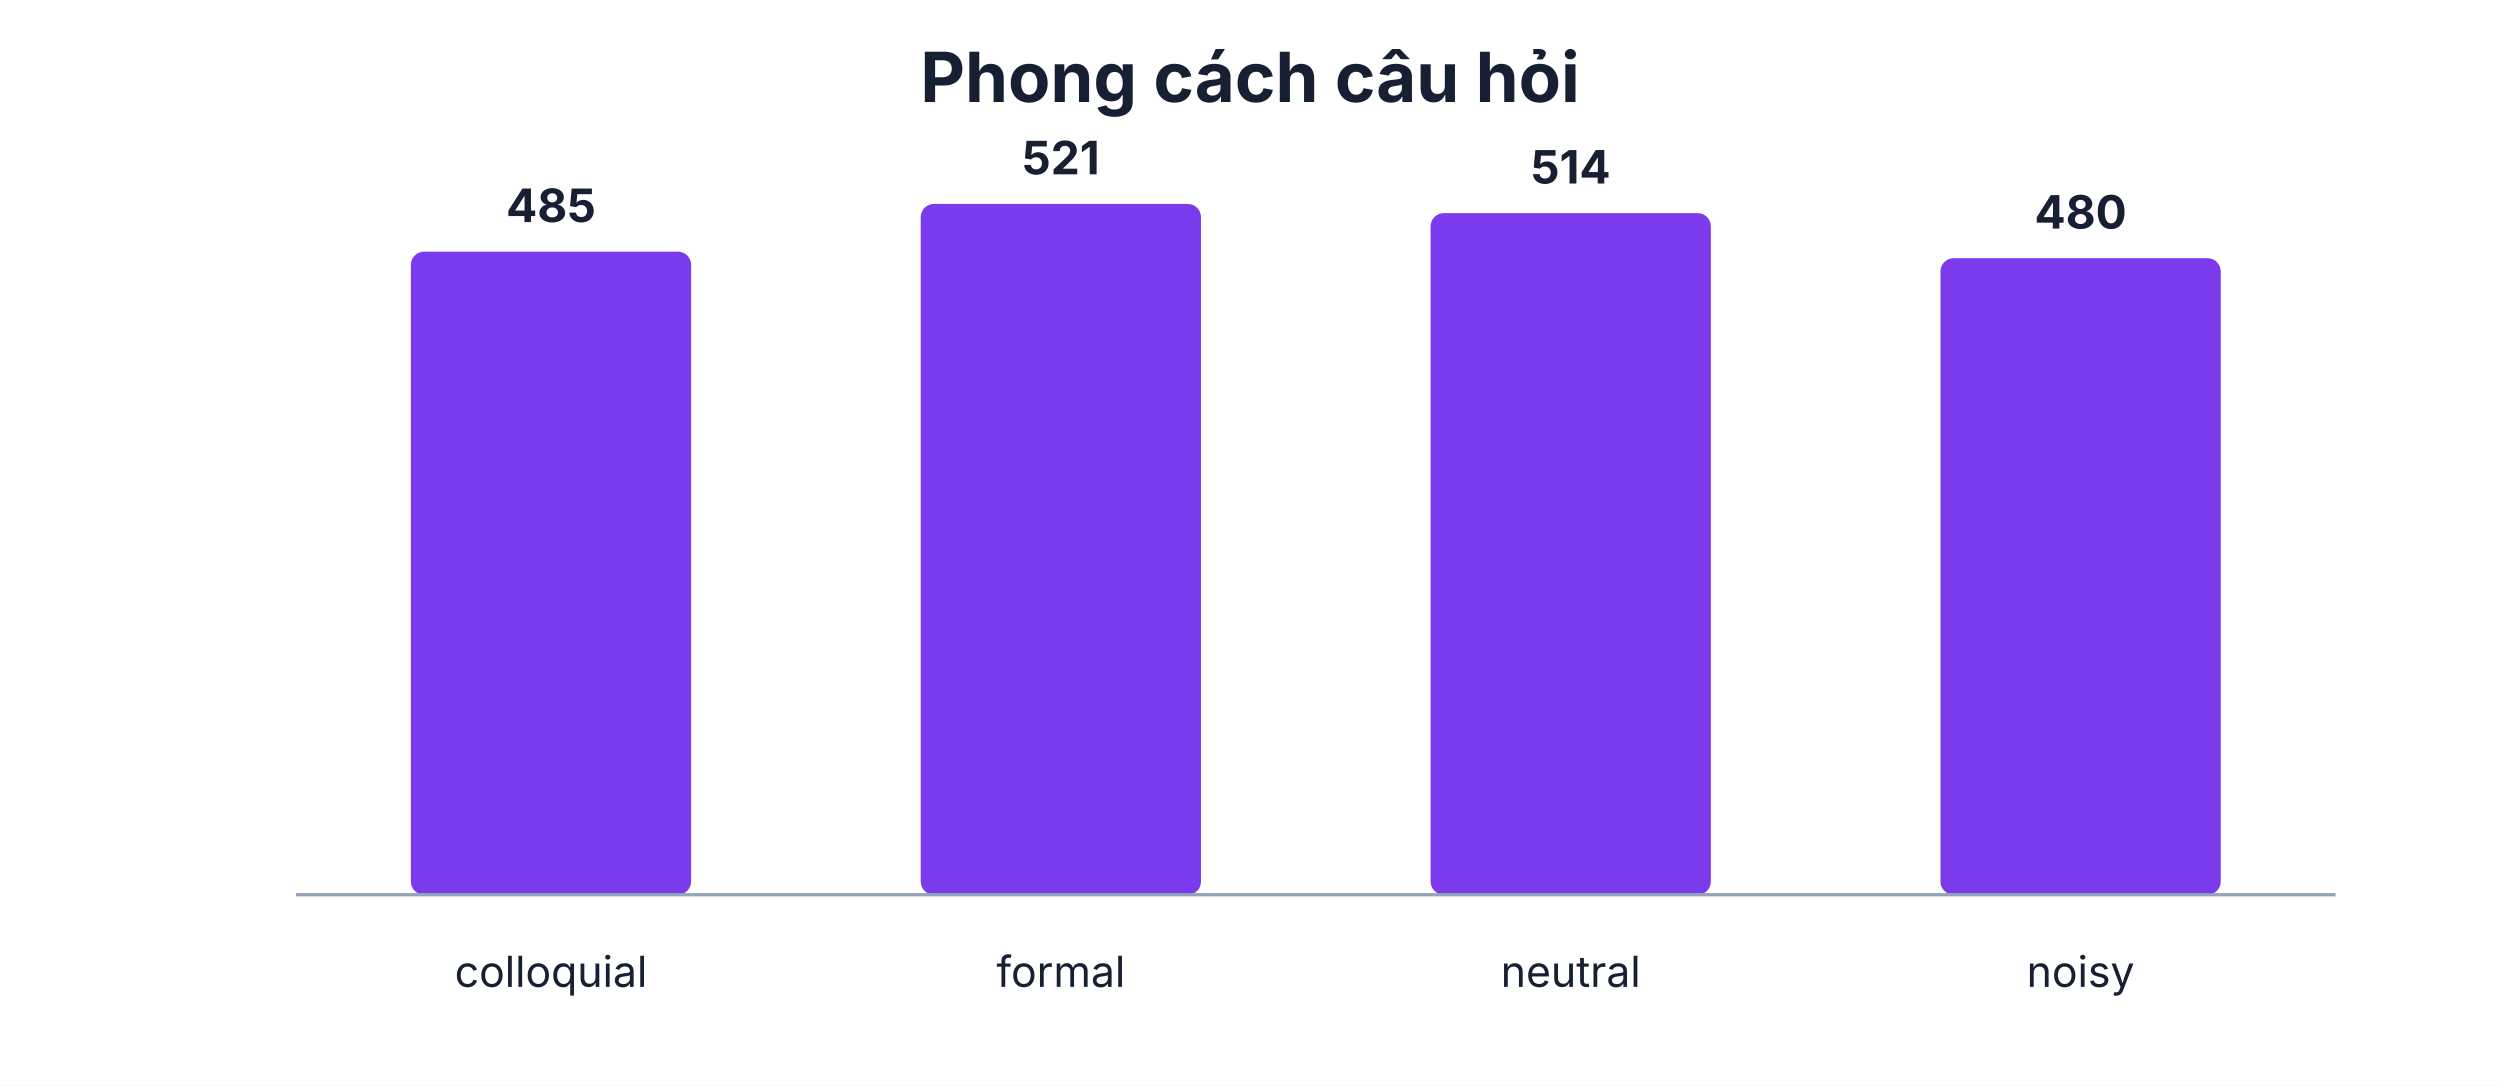
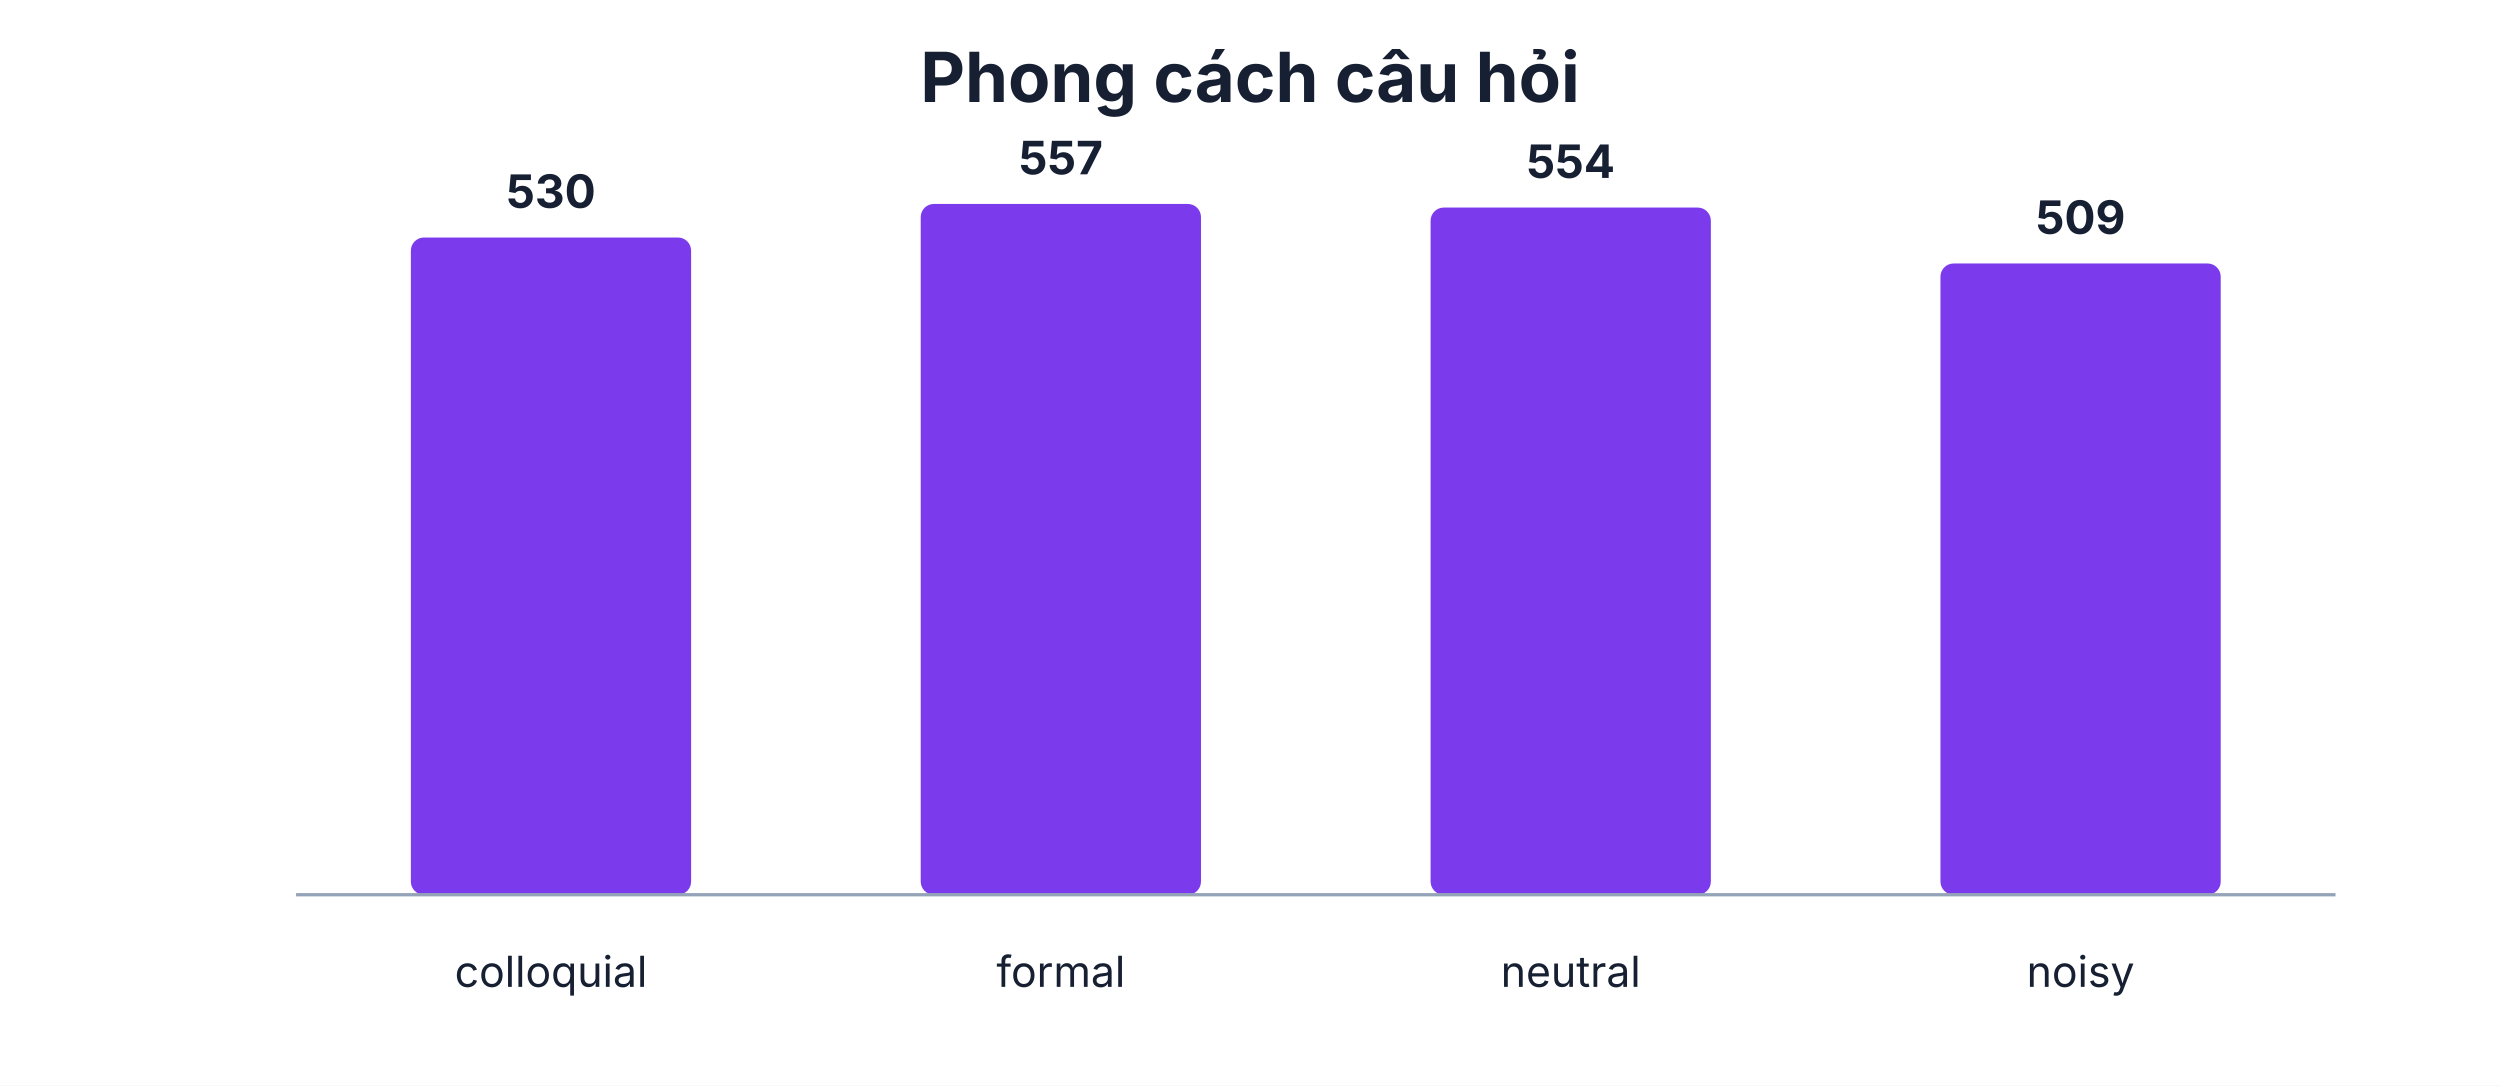
<svg xmlns="http://www.w3.org/2000/svg" width="760" height="330" viewBox="0 0 760 330" role="img" aria-label="Phong cách câu hỏi">
  <style>text{font-family:Inter,system-ui,sans-serif;fill:#172033}.title{font-size:21px;font-weight:700}.label{font-size:13px}.value{font-size:14px;font-weight:700}.small{font-size:11px;font-weight:600}.axis{stroke:#94a3b8;stroke-width:1}</style>
  <rect width="760" height="330" fill="#ffffff" />
  <text x="380.0" y="31" text-anchor="middle" class="title">Phong cách câu hỏi</text>
-   <rect x="124.9" y="76.5" width="85.2" height="195.5" rx="4" fill="#7c3aed" />
-   <text x="167.5" y="67.5" text-anchor="middle" class="value">485</text>
+   <rect x="124.9" y="72.2" width="85.2" height="199.8" rx="4" fill="#7c3aed" />
+   <text x="167.5" y="63.2" text-anchor="middle" class="value">530</text>
  <text x="167.5" y="300" text-anchor="middle" class="label">colloquial</text>
  <rect x="279.9" y="62.0" width="85.2" height="210.0" rx="4" fill="#7c3aed" />
-   <text x="322.5" y="53.0" text-anchor="middle" class="value">521</text>
+   <text x="322.5" y="53.0" text-anchor="middle" class="value">557</text>
  <text x="322.5" y="300" text-anchor="middle" class="label">formal</text>
-   <rect x="434.9" y="64.8" width="85.2" height="207.2" rx="4" fill="#7c3aed" />
-   <text x="477.5" y="55.8" text-anchor="middle" class="value">514</text>
+   <rect x="434.9" y="63.1" width="85.2" height="208.9" rx="4" fill="#7c3aed" />
+   <text x="477.5" y="54.1" text-anchor="middle" class="value">554</text>
  <text x="477.5" y="300" text-anchor="middle" class="label">neutral</text>
-   <rect x="589.9" y="78.5" width="85.2" height="193.5" rx="4" fill="#7c3aed" />
-   <text x="632.5" y="69.5" text-anchor="middle" class="value">480</text>
+   <rect x="589.9" y="80.1" width="85.2" height="191.9" rx="4" fill="#7c3aed" />
+   <text x="632.5" y="71.1" text-anchor="middle" class="value">509</text>
  <text x="632.5" y="300" text-anchor="middle" class="label">noisy</text>
  <line x1="90" y1="272" x2="710" y2="272" class="axis" />
</svg>
